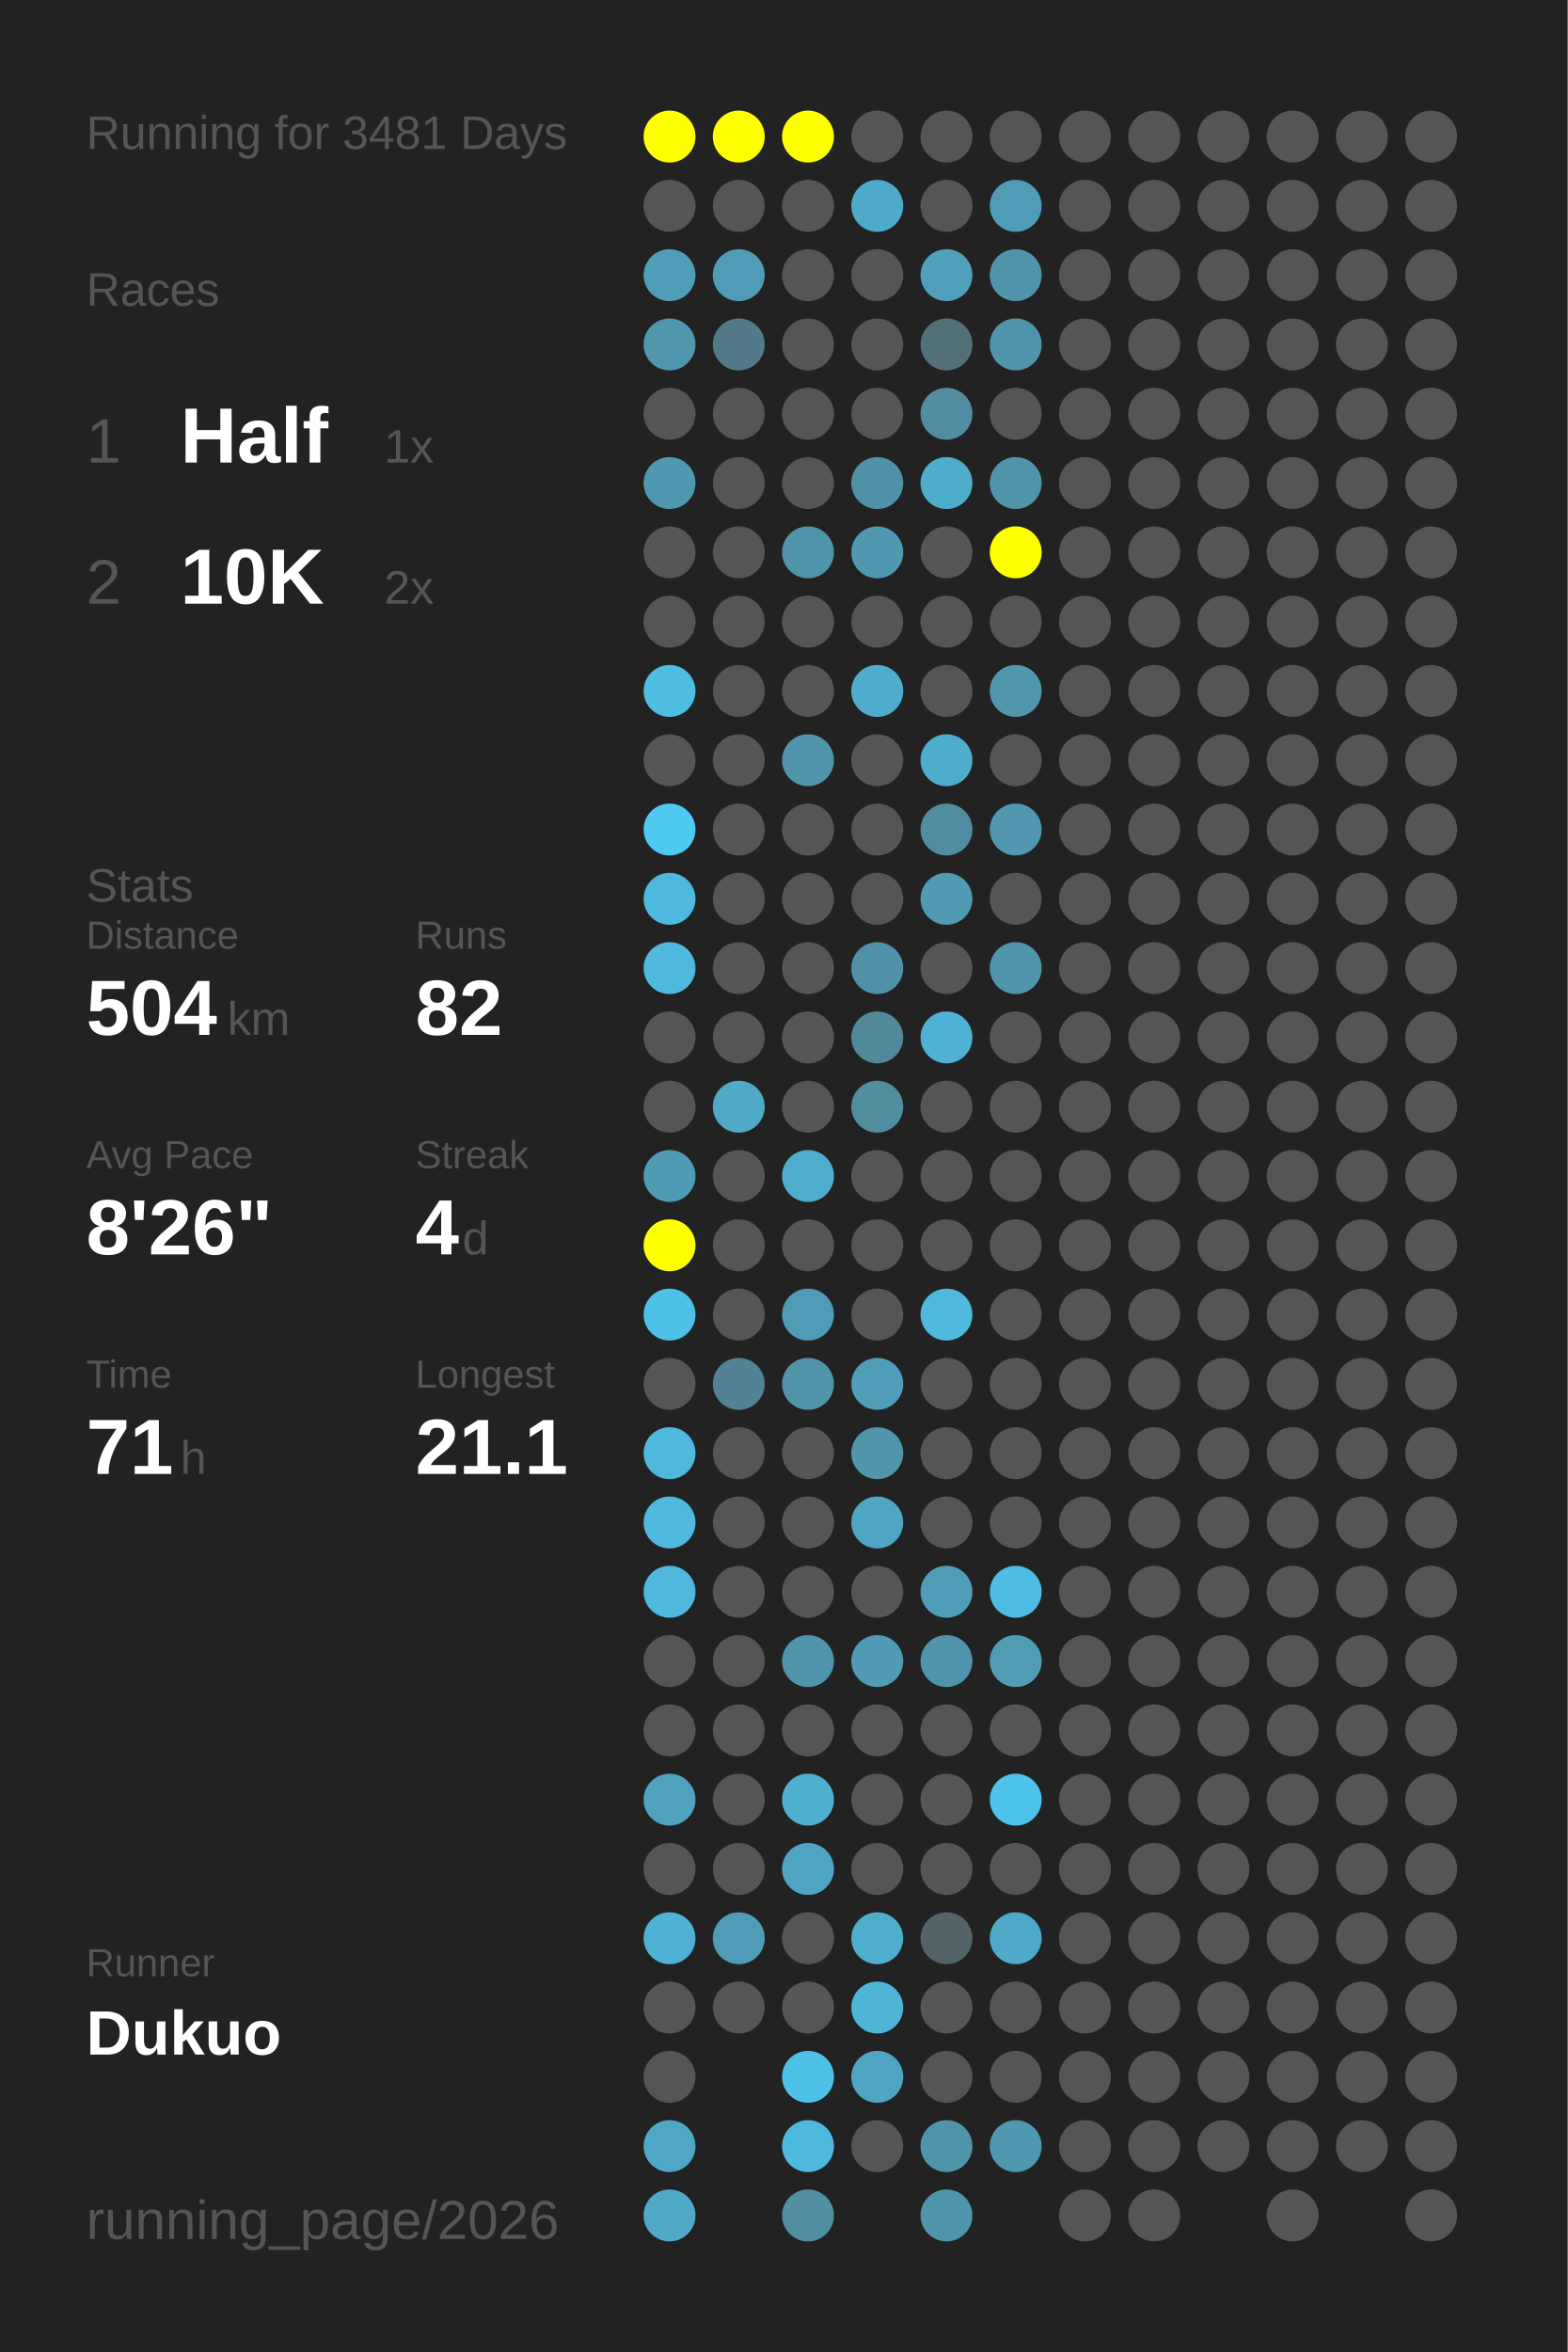
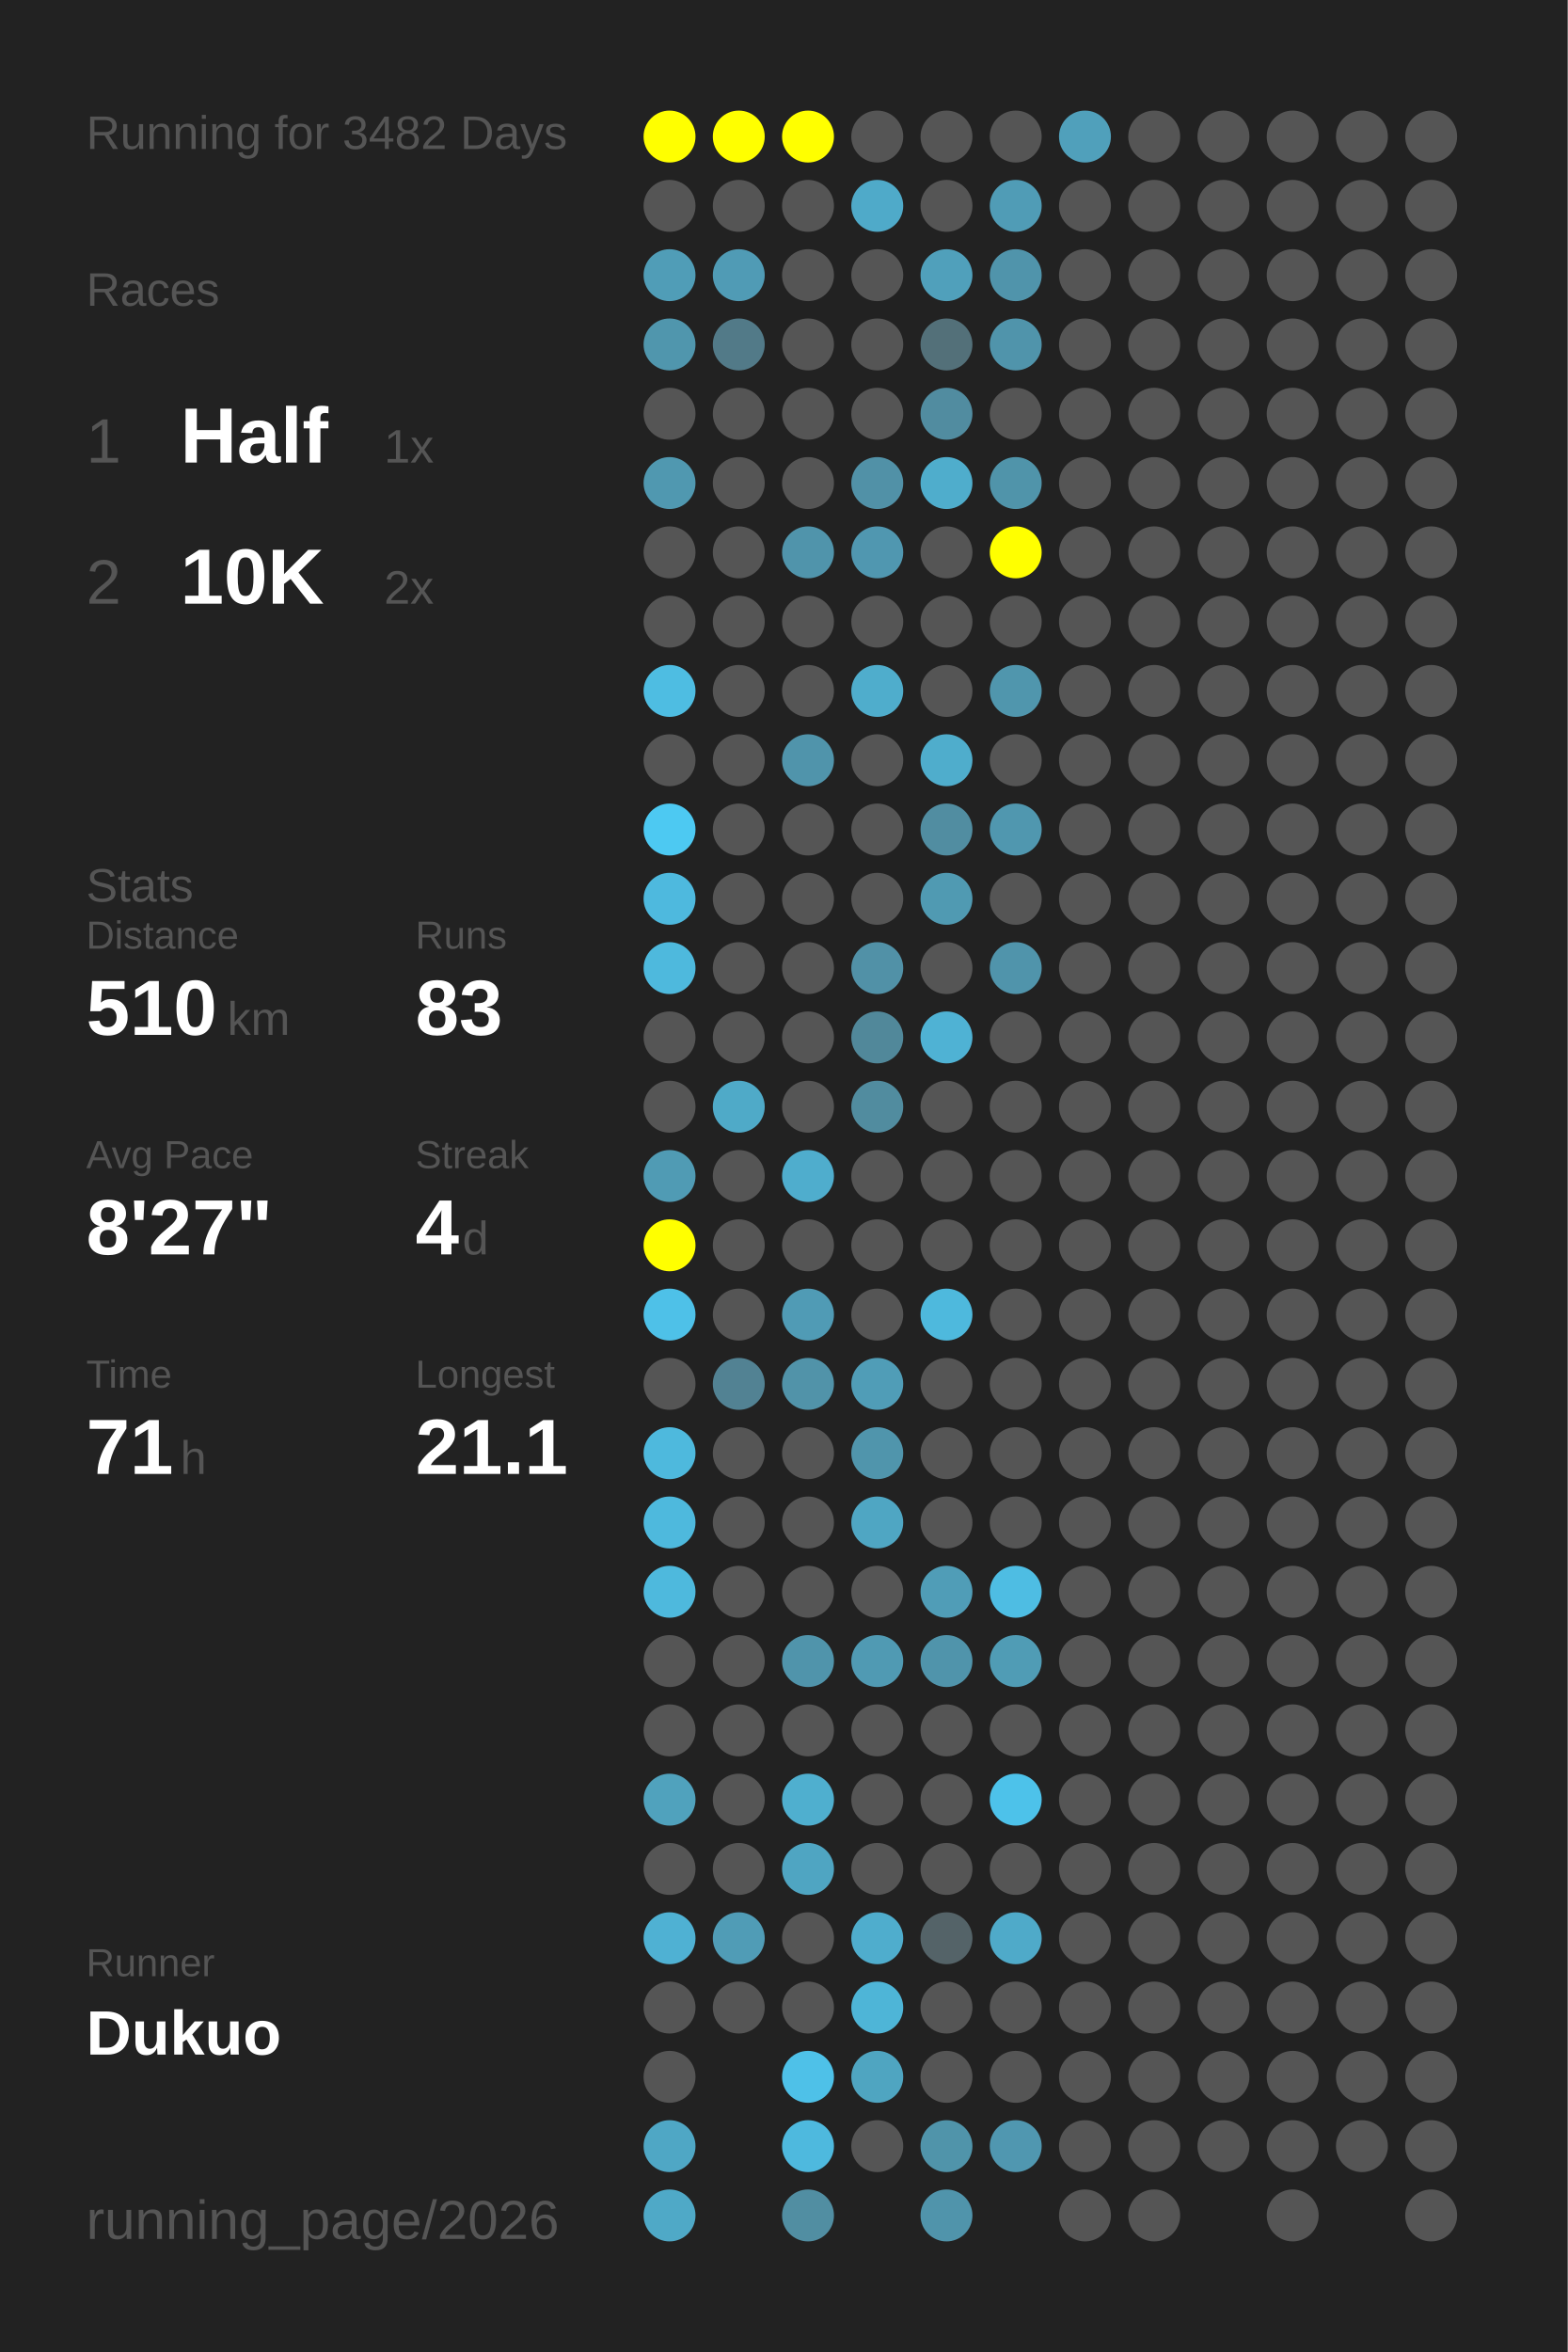
<svg xmlns="http://www.w3.org/2000/svg" baseProfile="full" height="300mm" version="1.1" viewBox="0,0,200,300" width="200mm">
  <defs />
  <rect fill="#222222" height="300" width="200" x="0" y="0" />
-   <text fill="#555555" style="font-size:6px; font-family:Arial;" x="11" y="19">Running for 3481 Days</text>
+   <text fill="#555555" style="font-size:6px; font-family:Arial;" x="11" y="19">Running for 3482 Days</text>
  <text fill="#555555" style="font-size:6px; font-family:Arial;" x="11" y="39">Races</text>
  <text fill="#555555" style="font-size:8px; font-family:Arial;" x="11" y="59">1</text>
  <text fill="#FFFFFF" style="font-size:10px; font-family:Arial; font-weight:bold;" x="23" y="59">Half</text>
  <text fill="#555555" style="font-size:6px; font-family:Arial;" x="49" y="59">1x</text>
  <text fill="#555555" style="font-size:8px; font-family:Arial;" x="11" y="77">2</text>
  <text fill="#FFFFFF" style="font-size:10px; font-family:Arial; font-weight:bold;" x="23" y="77">10K</text>
  <text fill="#555555" style="font-size:6px; font-family:Arial;" x="49" y="77">2x</text>
  <text fill="#555555" style="font-size:6px; font-family:Arial;" x="11" y="115">Stats</text>
  <text fill="#555555" style="font-size:5px; font-family:Arial;" x="11" y="121">Distance</text>
-   <text fill="#FFFFFF" style="font-size:10px; font-family:Arial; font-weight:bold;" x="11" y="132">504</text>
+   <text fill="#FFFFFF" style="font-size:10px; font-family:Arial; font-weight:bold;" x="11" y="132">510</text>
  <text fill="#555555" style="font-size:6px; font-family:Arial;" x="29" y="132">km</text>
  <text fill="#555555" style="font-size:5px; font-family:Arial;" x="53" y="121">Runs</text>
-   <text fill="#FFFFFF" style="font-size:10px; font-family:Arial; font-weight:bold;" x="53" y="132">82</text>
+   <text fill="#FFFFFF" style="font-size:10px; font-family:Arial; font-weight:bold;" x="53" y="132">83</text>
  <text fill="#555555" style="font-size:5px; font-family:Arial;" x="11" y="149">Avg Pace</text>
-   <text fill="#FFFFFF" style="font-size:10px; font-family:Arial; font-weight:bold;" x="11" y="160">8'26"</text>
+   <text fill="#FFFFFF" style="font-size:10px; font-family:Arial; font-weight:bold;" x="11" y="160">8'27"</text>
  <text fill="#555555" style="font-size:5px; font-family:Arial;" x="53" y="149">Streak</text>
  <text fill="#FFFFFF" style="font-size:10px; font-family:Arial; font-weight:bold;" x="53" y="160">4</text>
  <text fill="#555555" style="font-size:6px; font-family:Arial;" x="59" y="160">d</text>
  <text fill="#555555" style="font-size:5px; font-family:Arial;" x="11" y="177">Time</text>
  <text fill="#FFFFFF" style="font-size:10px; font-family:Arial; font-weight:bold;" x="11" y="188">71</text>
  <text fill="#555555" style="font-size:6px; font-family:Arial;" x="23" y="188">h</text>
  <text fill="#555555" style="font-size:5px; font-family:Arial;" x="53" y="177">Longest</text>
  <text fill="#FFFFFF" style="font-size:10px; font-family:Arial; font-weight:bold;" x="53" y="188">21.1</text>
  <text fill="#555555" style="font-size:5px; font-family:Arial;" x="11" y="252.065">Runner</text>
  <text fill="#FFFFFF" style="font-size:8px; font-family:Arial; font-weight:bold;" x="11" y="262.065">Dukuo</text>
  <text fill="#555555" style="font-size:7px; font-family:Arial;" x="11" y="285.581">running_page/2026</text>
  <circle cx="85.417" cy="17.419" fill="#FFFF00" r="3.312" />
  <circle cx="85.417" cy="26.258" fill="#555555" r="3.312" />
  <circle cx="85.417" cy="35.097" fill="#509db7" r="3.312" />
  <circle cx="85.417" cy="43.935" fill="#5096ad" r="3.312" />
  <circle cx="85.417" cy="52.774" fill="#555555" r="3.312" />
  <circle cx="85.417" cy="61.613" fill="#5098b0" r="3.312" />
  <circle cx="85.417" cy="70.452" fill="#555555" r="3.312" />
  <circle cx="85.417" cy="79.29" fill="#555555" r="3.312" />
  <circle cx="85.417" cy="88.129" fill="#4ebde2" r="3.312" />
  <circle cx="85.417" cy="96.968" fill="#555555" r="3.312" />
  <circle cx="85.417" cy="105.806" fill="#4dc9f2" r="3.312" />
  <circle cx="85.417" cy="114.645" fill="#4eb9de" r="3.312" />
  <circle cx="85.417" cy="123.484" fill="#4eb9dd" r="3.312" />
  <circle cx="85.417" cy="132.323" fill="#555555" r="3.312" />
  <circle cx="85.417" cy="141.161" fill="#555555" r="3.312" />
  <circle cx="85.417" cy="150" fill="#509bb4" r="3.312" />
  <circle cx="85.417" cy="158.839" fill="#FFFF00" r="3.312" />
  <circle cx="85.417" cy="167.677" fill="#4ec1e8" r="3.312" />
  <circle cx="85.417" cy="176.516" fill="#555555" r="3.312" />
  <circle cx="85.417" cy="185.355" fill="#4eb9dd" r="3.312" />
  <circle cx="85.417" cy="194.194" fill="#4eb9dd" r="3.312" />
  <circle cx="85.417" cy="203.032" fill="#4eb9dd" r="3.312" />
  <circle cx="85.417" cy="211.871" fill="#555555" r="3.312" />
  <circle cx="85.417" cy="220.71" fill="#555555" r="3.312" />
  <circle cx="85.417" cy="229.548" fill="#50a2bd" r="3.312" />
  <circle cx="85.417" cy="238.387" fill="#555555" r="3.312" />
  <circle cx="85.417" cy="247.226" fill="#4fb1d3" r="3.312" />
  <circle cx="85.417" cy="256.065" fill="#555555" r="3.312" />
  <circle cx="85.417" cy="264.903" fill="#555555" r="3.312" />
  <circle cx="85.417" cy="273.742" fill="#4fa7c5" r="3.312" />
  <circle cx="85.417" cy="282.581" fill="#4fa9c7" r="3.312" />
  <circle cx="94.25" cy="17.419" fill="#FFFF00" r="3.312" />
  <circle cx="94.25" cy="26.258" fill="#555555" r="3.312" />
  <circle cx="94.25" cy="35.097" fill="#509bb5" r="3.312" />
  <circle cx="94.25" cy="43.935" fill="#527a88" r="3.312" />
  <circle cx="94.25" cy="52.774" fill="#555555" r="3.312" />
  <circle cx="94.25" cy="61.613" fill="#555555" r="3.312" />
  <circle cx="94.25" cy="70.452" fill="#555555" r="3.312" />
  <circle cx="94.25" cy="79.29" fill="#555555" r="3.312" />
  <circle cx="94.25" cy="88.129" fill="#555555" r="3.312" />
  <circle cx="94.25" cy="96.968" fill="#555555" r="3.312" />
  <circle cx="94.25" cy="105.806" fill="#555555" r="3.312" />
  <circle cx="94.25" cy="114.645" fill="#555555" r="3.312" />
  <circle cx="94.25" cy="123.484" fill="#555555" r="3.312" />
  <circle cx="94.25" cy="132.323" fill="#555555" r="3.312" />
  <circle cx="94.25" cy="141.161" fill="#4faac8" r="3.312" />
  <circle cx="94.25" cy="150" fill="#555555" r="3.312" />
  <circle cx="94.25" cy="158.839" fill="#555555" r="3.312" />
  <circle cx="94.25" cy="167.677" fill="#555555" r="3.312" />
  <circle cx="94.25" cy="176.516" fill="#528293" r="3.312" />
  <circle cx="94.25" cy="185.355" fill="#555555" r="3.312" />
  <circle cx="94.25" cy="194.194" fill="#555555" r="3.312" />
  <circle cx="94.25" cy="203.032" fill="#555555" r="3.312" />
  <circle cx="94.25" cy="211.871" fill="#555555" r="3.312" />
  <circle cx="94.25" cy="220.71" fill="#555555" r="3.312" />
  <circle cx="94.25" cy="229.548" fill="#555555" r="3.312" />
  <circle cx="94.25" cy="238.387" fill="#555555" r="3.312" />
  <circle cx="94.25" cy="247.226" fill="#509cb6" r="3.312" />
  <circle cx="94.25" cy="256.065" fill="#555555" r="3.312" />
  <circle cx="103.083" cy="17.419" fill="#FFFF00" r="3.312" />
  <circle cx="103.083" cy="26.258" fill="#555555" r="3.312" />
  <circle cx="103.083" cy="35.097" fill="#555555" r="3.312" />
  <circle cx="103.083" cy="43.935" fill="#555555" r="3.312" />
  <circle cx="103.083" cy="52.774" fill="#555555" r="3.312" />
  <circle cx="103.083" cy="61.613" fill="#555555" r="3.312" />
  <circle cx="103.083" cy="70.452" fill="#5094ab" r="3.312" />
  <circle cx="103.083" cy="79.29" fill="#555555" r="3.312" />
  <circle cx="103.083" cy="88.129" fill="#555555" r="3.312" />
  <circle cx="103.083" cy="96.968" fill="#5094ab" r="3.312" />
  <circle cx="103.083" cy="105.806" fill="#555555" r="3.312" />
  <circle cx="103.083" cy="114.645" fill="#555555" r="3.312" />
  <circle cx="103.083" cy="123.484" fill="#555555" r="3.312" />
  <circle cx="103.083" cy="132.323" fill="#555555" r="3.312" />
  <circle cx="103.083" cy="141.161" fill="#555555" r="3.312" />
  <circle cx="103.083" cy="150" fill="#4fadcd" r="3.312" />
  <circle cx="103.083" cy="158.839" fill="#555555" r="3.312" />
  <circle cx="103.083" cy="167.677" fill="#509bb5" r="3.312" />
  <circle cx="103.083" cy="176.516" fill="#5193a9" r="3.312" />
  <circle cx="103.083" cy="185.355" fill="#555555" r="3.312" />
  <circle cx="103.083" cy="194.194" fill="#555555" r="3.312" />
  <circle cx="103.083" cy="203.032" fill="#555555" r="3.312" />
  <circle cx="103.083" cy="211.871" fill="#5094ab" r="3.312" />
  <circle cx="103.083" cy="220.71" fill="#555555" r="3.312" />
  <circle cx="103.083" cy="229.548" fill="#4fafcf" r="3.312" />
  <circle cx="103.083" cy="238.387" fill="#4fa5c2" r="3.312" />
  <circle cx="103.083" cy="247.226" fill="#555555" r="3.312" />
  <circle cx="103.083" cy="256.065" fill="#555555" r="3.312" />
  <circle cx="103.083" cy="264.903" fill="#4ec1e8" r="3.312" />
  <circle cx="103.083" cy="273.742" fill="#4eb9de" r="3.312" />
  <circle cx="103.083" cy="282.581" fill="#518ea2" r="3.312" />
  <circle cx="111.917" cy="17.419" fill="#555555" r="3.312" />
  <circle cx="111.917" cy="26.258" fill="#4faac9" r="3.312" />
  <circle cx="111.917" cy="35.097" fill="#555555" r="3.312" />
  <circle cx="111.917" cy="43.935" fill="#555555" r="3.312" />
  <circle cx="111.917" cy="52.774" fill="#555555" r="3.312" />
  <circle cx="111.917" cy="61.613" fill="#5191a7" r="3.312" />
  <circle cx="111.917" cy="70.452" fill="#5097b0" r="3.312" />
  <circle cx="111.917" cy="79.29" fill="#555555" r="3.312" />
  <circle cx="111.917" cy="88.129" fill="#4fadcc" r="3.312" />
  <circle cx="111.917" cy="96.968" fill="#555555" r="3.312" />
  <circle cx="111.917" cy="105.806" fill="#555555" r="3.312" />
  <circle cx="111.917" cy="114.645" fill="#555555" r="3.312" />
  <circle cx="111.917" cy="123.484" fill="#5191a7" r="3.312" />
  <circle cx="111.917" cy="132.323" fill="#51889a" r="3.312" />
  <circle cx="111.917" cy="141.161" fill="#518c9f" r="3.312" />
  <circle cx="111.917" cy="150" fill="#555555" r="3.312" />
  <circle cx="111.917" cy="158.839" fill="#555555" r="3.312" />
  <circle cx="111.917" cy="167.677" fill="#555555" r="3.312" />
  <circle cx="111.917" cy="176.516" fill="#509db7" r="3.312" />
  <circle cx="111.917" cy="185.355" fill="#5095ac" r="3.312" />
  <circle cx="111.917" cy="194.194" fill="#4fa6c3" r="3.312" />
  <circle cx="111.917" cy="203.032" fill="#555555" r="3.312" />
  <circle cx="111.917" cy="211.871" fill="#509ab3" r="3.312" />
  <circle cx="111.917" cy="220.71" fill="#555555" r="3.312" />
  <circle cx="111.917" cy="229.548" fill="#555555" r="3.312" />
  <circle cx="111.917" cy="238.387" fill="#555555" r="3.312" />
  <circle cx="111.917" cy="247.226" fill="#4fadcd" r="3.312" />
  <circle cx="111.917" cy="256.065" fill="#4eb5d7" r="3.312" />
  <circle cx="111.917" cy="264.903" fill="#4fa5c1" r="3.312" />
  <circle cx="111.917" cy="273.742" fill="#555555" r="3.312" />
  <circle cx="120.75" cy="17.419" fill="#555555" r="3.312" />
  <circle cx="120.75" cy="26.258" fill="#555555" r="3.312" />
  <circle cx="120.75" cy="35.097" fill="#50a0bb" r="3.312" />
  <circle cx="120.75" cy="43.935" fill="#537079" r="3.312" />
  <circle cx="120.75" cy="52.774" fill="#518ca0" r="3.312" />
  <circle cx="120.75" cy="61.613" fill="#4fadcc" r="3.312" />
  <circle cx="120.75" cy="70.452" fill="#555555" r="3.312" />
  <circle cx="120.75" cy="79.29" fill="#555555" r="3.312" />
  <circle cx="120.75" cy="88.129" fill="#555555" r="3.312" />
  <circle cx="120.75" cy="96.968" fill="#4fadcc" r="3.312" />
  <circle cx="120.75" cy="105.806" fill="#518da1" r="3.312" />
  <circle cx="120.75" cy="114.645" fill="#509ab2" r="3.312" />
  <circle cx="120.75" cy="123.484" fill="#555555" r="3.312" />
  <circle cx="120.75" cy="132.323" fill="#4fb2d4" r="3.312" />
  <circle cx="120.75" cy="141.161" fill="#555555" r="3.312" />
  <circle cx="120.75" cy="150" fill="#555555" r="3.312" />
  <circle cx="120.75" cy="158.839" fill="#555555" r="3.312" />
  <circle cx="120.75" cy="167.677" fill="#4eb9dd" r="3.312" />
  <circle cx="120.75" cy="176.516" fill="#555555" r="3.312" />
  <circle cx="120.75" cy="185.355" fill="#555555" r="3.312" />
  <circle cx="120.75" cy="194.194" fill="#555555" r="3.312" />
  <circle cx="120.75" cy="203.032" fill="#509db7" r="3.312" />
  <circle cx="120.75" cy="211.871" fill="#5094ab" r="3.312" />
  <circle cx="120.75" cy="220.71" fill="#555555" r="3.312" />
  <circle cx="120.75" cy="229.548" fill="#555555" r="3.312" />
  <circle cx="120.75" cy="238.387" fill="#555555" r="3.312" />
  <circle cx="120.75" cy="247.226" fill="#546368" r="3.312" />
  <circle cx="120.75" cy="256.065" fill="#555555" r="3.312" />
  <circle cx="120.75" cy="264.903" fill="#555555" r="3.312" />
  <circle cx="120.75" cy="273.742" fill="#5094aa" r="3.312" />
  <circle cx="120.75" cy="282.581" fill="#5094ab" r="3.312" />
  <circle cx="129.583" cy="17.419" fill="#555555" r="3.312" />
  <circle cx="129.583" cy="26.258" fill="#509cb6" r="3.312" />
  <circle cx="129.583" cy="35.097" fill="#5094ab" r="3.312" />
  <circle cx="129.583" cy="43.935" fill="#5094ab" r="3.312" />
  <circle cx="129.583" cy="52.774" fill="#555555" r="3.312" />
  <circle cx="129.583" cy="61.613" fill="#5094aa" r="3.312" />
  <circle cx="129.583" cy="70.452" fill="#FFFF00" r="3.312" />
  <circle cx="129.583" cy="79.29" fill="#555555" r="3.312" />
  <circle cx="129.583" cy="88.129" fill="#5096ad" r="3.312" />
  <circle cx="129.583" cy="96.968" fill="#555555" r="3.312" />
  <circle cx="129.583" cy="105.806" fill="#5097af" r="3.312" />
  <circle cx="129.583" cy="114.645" fill="#555555" r="3.312" />
  <circle cx="129.583" cy="123.484" fill="#5094ab" r="3.312" />
  <circle cx="129.583" cy="132.323" fill="#555555" r="3.312" />
  <circle cx="129.583" cy="141.161" fill="#555555" r="3.312" />
  <circle cx="129.583" cy="150" fill="#555555" r="3.312" />
  <circle cx="129.583" cy="158.839" fill="#555555" r="3.312" />
  <circle cx="129.583" cy="167.677" fill="#555555" r="3.312" />
  <circle cx="129.583" cy="176.516" fill="#555555" r="3.312" />
  <circle cx="129.583" cy="185.355" fill="#555555" r="3.312" />
  <circle cx="129.583" cy="194.194" fill="#555555" r="3.312" />
  <circle cx="129.583" cy="203.032" fill="#4ebde3" r="3.312" />
  <circle cx="129.583" cy="211.871" fill="#509cb5" r="3.312" />
  <circle cx="129.583" cy="220.71" fill="#555555" r="3.312" />
  <circle cx="129.583" cy="229.548" fill="#4dc2ea" r="3.312" />
  <circle cx="129.583" cy="238.387" fill="#555555" r="3.312" />
  <circle cx="129.583" cy="247.226" fill="#4faac9" r="3.312" />
  <circle cx="129.583" cy="256.065" fill="#555555" r="3.312" />
  <circle cx="129.583" cy="264.903" fill="#555555" r="3.312" />
  <circle cx="129.583" cy="273.742" fill="#5097b0" r="3.312" />
-   <circle cx="138.417" cy="17.419" fill="#555555" r="3.312" />
+   <circle cx="138.417" cy="17.419" fill="#50a0bb" r="3.312" />
  <circle cx="138.417" cy="26.258" fill="#555555" r="3.312" />
  <circle cx="138.417" cy="35.097" fill="#555555" r="3.312" />
  <circle cx="138.417" cy="43.935" fill="#555555" r="3.312" />
  <circle cx="138.417" cy="52.774" fill="#555555" r="3.312" />
  <circle cx="138.417" cy="61.613" fill="#555555" r="3.312" />
  <circle cx="138.417" cy="70.452" fill="#555555" r="3.312" />
  <circle cx="138.417" cy="79.29" fill="#555555" r="3.312" />
  <circle cx="138.417" cy="88.129" fill="#555555" r="3.312" />
  <circle cx="138.417" cy="96.968" fill="#555555" r="3.312" />
  <circle cx="138.417" cy="105.806" fill="#555555" r="3.312" />
  <circle cx="138.417" cy="114.645" fill="#555555" r="3.312" />
  <circle cx="138.417" cy="123.484" fill="#555555" r="3.312" />
  <circle cx="138.417" cy="132.323" fill="#555555" r="3.312" />
  <circle cx="138.417" cy="141.161" fill="#555555" r="3.312" />
  <circle cx="138.417" cy="150" fill="#555555" r="3.312" />
  <circle cx="138.417" cy="158.839" fill="#555555" r="3.312" />
  <circle cx="138.417" cy="167.677" fill="#555555" r="3.312" />
  <circle cx="138.417" cy="176.516" fill="#555555" r="3.312" />
  <circle cx="138.417" cy="185.355" fill="#555555" r="3.312" />
  <circle cx="138.417" cy="194.194" fill="#555555" r="3.312" />
  <circle cx="138.417" cy="203.032" fill="#555555" r="3.312" />
  <circle cx="138.417" cy="211.871" fill="#555555" r="3.312" />
  <circle cx="138.417" cy="220.71" fill="#555555" r="3.312" />
  <circle cx="138.417" cy="229.548" fill="#555555" r="3.312" />
  <circle cx="138.417" cy="238.387" fill="#555555" r="3.312" />
  <circle cx="138.417" cy="247.226" fill="#555555" r="3.312" />
  <circle cx="138.417" cy="256.065" fill="#555555" r="3.312" />
  <circle cx="138.417" cy="264.903" fill="#555555" r="3.312" />
  <circle cx="138.417" cy="273.742" fill="#555555" r="3.312" />
  <circle cx="138.417" cy="282.581" fill="#555555" r="3.312" />
  <circle cx="147.25" cy="17.419" fill="#555555" r="3.312" />
  <circle cx="147.25" cy="26.258" fill="#555555" r="3.312" />
  <circle cx="147.25" cy="35.097" fill="#555555" r="3.312" />
  <circle cx="147.25" cy="43.935" fill="#555555" r="3.312" />
  <circle cx="147.25" cy="52.774" fill="#555555" r="3.312" />
  <circle cx="147.25" cy="61.613" fill="#555555" r="3.312" />
  <circle cx="147.25" cy="70.452" fill="#555555" r="3.312" />
  <circle cx="147.25" cy="79.29" fill="#555555" r="3.312" />
  <circle cx="147.25" cy="88.129" fill="#555555" r="3.312" />
  <circle cx="147.25" cy="96.968" fill="#555555" r="3.312" />
  <circle cx="147.25" cy="105.806" fill="#555555" r="3.312" />
  <circle cx="147.25" cy="114.645" fill="#555555" r="3.312" />
  <circle cx="147.25" cy="123.484" fill="#555555" r="3.312" />
  <circle cx="147.25" cy="132.323" fill="#555555" r="3.312" />
  <circle cx="147.25" cy="141.161" fill="#555555" r="3.312" />
  <circle cx="147.25" cy="150" fill="#555555" r="3.312" />
  <circle cx="147.25" cy="158.839" fill="#555555" r="3.312" />
  <circle cx="147.25" cy="167.677" fill="#555555" r="3.312" />
  <circle cx="147.25" cy="176.516" fill="#555555" r="3.312" />
  <circle cx="147.25" cy="185.355" fill="#555555" r="3.312" />
  <circle cx="147.25" cy="194.194" fill="#555555" r="3.312" />
  <circle cx="147.25" cy="203.032" fill="#555555" r="3.312" />
  <circle cx="147.25" cy="211.871" fill="#555555" r="3.312" />
  <circle cx="147.25" cy="220.71" fill="#555555" r="3.312" />
  <circle cx="147.25" cy="229.548" fill="#555555" r="3.312" />
  <circle cx="147.25" cy="238.387" fill="#555555" r="3.312" />
  <circle cx="147.25" cy="247.226" fill="#555555" r="3.312" />
  <circle cx="147.25" cy="256.065" fill="#555555" r="3.312" />
  <circle cx="147.25" cy="264.903" fill="#555555" r="3.312" />
  <circle cx="147.25" cy="273.742" fill="#555555" r="3.312" />
  <circle cx="147.25" cy="282.581" fill="#555555" r="3.312" />
  <circle cx="156.083" cy="17.419" fill="#555555" r="3.312" />
  <circle cx="156.083" cy="26.258" fill="#555555" r="3.312" />
  <circle cx="156.083" cy="35.097" fill="#555555" r="3.312" />
  <circle cx="156.083" cy="43.935" fill="#555555" r="3.312" />
  <circle cx="156.083" cy="52.774" fill="#555555" r="3.312" />
  <circle cx="156.083" cy="61.613" fill="#555555" r="3.312" />
  <circle cx="156.083" cy="70.452" fill="#555555" r="3.312" />
  <circle cx="156.083" cy="79.29" fill="#555555" r="3.312" />
  <circle cx="156.083" cy="88.129" fill="#555555" r="3.312" />
  <circle cx="156.083" cy="96.968" fill="#555555" r="3.312" />
  <circle cx="156.083" cy="105.806" fill="#555555" r="3.312" />
  <circle cx="156.083" cy="114.645" fill="#555555" r="3.312" />
  <circle cx="156.083" cy="123.484" fill="#555555" r="3.312" />
  <circle cx="156.083" cy="132.323" fill="#555555" r="3.312" />
  <circle cx="156.083" cy="141.161" fill="#555555" r="3.312" />
  <circle cx="156.083" cy="150" fill="#555555" r="3.312" />
  <circle cx="156.083" cy="158.839" fill="#555555" r="3.312" />
  <circle cx="156.083" cy="167.677" fill="#555555" r="3.312" />
  <circle cx="156.083" cy="176.516" fill="#555555" r="3.312" />
  <circle cx="156.083" cy="185.355" fill="#555555" r="3.312" />
  <circle cx="156.083" cy="194.194" fill="#555555" r="3.312" />
  <circle cx="156.083" cy="203.032" fill="#555555" r="3.312" />
  <circle cx="156.083" cy="211.871" fill="#555555" r="3.312" />
  <circle cx="156.083" cy="220.71" fill="#555555" r="3.312" />
  <circle cx="156.083" cy="229.548" fill="#555555" r="3.312" />
  <circle cx="156.083" cy="238.387" fill="#555555" r="3.312" />
  <circle cx="156.083" cy="247.226" fill="#555555" r="3.312" />
  <circle cx="156.083" cy="256.065" fill="#555555" r="3.312" />
  <circle cx="156.083" cy="264.903" fill="#555555" r="3.312" />
  <circle cx="156.083" cy="273.742" fill="#555555" r="3.312" />
  <circle cx="164.917" cy="17.419" fill="#555555" r="3.312" />
  <circle cx="164.917" cy="26.258" fill="#555555" r="3.312" />
  <circle cx="164.917" cy="35.097" fill="#555555" r="3.312" />
  <circle cx="164.917" cy="43.935" fill="#555555" r="3.312" />
  <circle cx="164.917" cy="52.774" fill="#555555" r="3.312" />
  <circle cx="164.917" cy="61.613" fill="#555555" r="3.312" />
  <circle cx="164.917" cy="70.452" fill="#555555" r="3.312" />
  <circle cx="164.917" cy="79.29" fill="#555555" r="3.312" />
  <circle cx="164.917" cy="88.129" fill="#555555" r="3.312" />
  <circle cx="164.917" cy="96.968" fill="#555555" r="3.312" />
  <circle cx="164.917" cy="105.806" fill="#555555" r="3.312" />
  <circle cx="164.917" cy="114.645" fill="#555555" r="3.312" />
  <circle cx="164.917" cy="123.484" fill="#555555" r="3.312" />
  <circle cx="164.917" cy="132.323" fill="#555555" r="3.312" />
  <circle cx="164.917" cy="141.161" fill="#555555" r="3.312" />
  <circle cx="164.917" cy="150" fill="#555555" r="3.312" />
  <circle cx="164.917" cy="158.839" fill="#555555" r="3.312" />
  <circle cx="164.917" cy="167.677" fill="#555555" r="3.312" />
  <circle cx="164.917" cy="176.516" fill="#555555" r="3.312" />
  <circle cx="164.917" cy="185.355" fill="#555555" r="3.312" />
  <circle cx="164.917" cy="194.194" fill="#555555" r="3.312" />
  <circle cx="164.917" cy="203.032" fill="#555555" r="3.312" />
  <circle cx="164.917" cy="211.871" fill="#555555" r="3.312" />
  <circle cx="164.917" cy="220.71" fill="#555555" r="3.312" />
  <circle cx="164.917" cy="229.548" fill="#555555" r="3.312" />
  <circle cx="164.917" cy="238.387" fill="#555555" r="3.312" />
  <circle cx="164.917" cy="247.226" fill="#555555" r="3.312" />
  <circle cx="164.917" cy="256.065" fill="#555555" r="3.312" />
  <circle cx="164.917" cy="264.903" fill="#555555" r="3.312" />
  <circle cx="164.917" cy="273.742" fill="#555555" r="3.312" />
  <circle cx="164.917" cy="282.581" fill="#555555" r="3.312" />
  <circle cx="173.75" cy="17.419" fill="#555555" r="3.312" />
  <circle cx="173.75" cy="26.258" fill="#555555" r="3.312" />
  <circle cx="173.75" cy="35.097" fill="#555555" r="3.312" />
  <circle cx="173.75" cy="43.935" fill="#555555" r="3.312" />
  <circle cx="173.75" cy="52.774" fill="#555555" r="3.312" />
  <circle cx="173.75" cy="61.613" fill="#555555" r="3.312" />
  <circle cx="173.75" cy="70.452" fill="#555555" r="3.312" />
  <circle cx="173.75" cy="79.29" fill="#555555" r="3.312" />
  <circle cx="173.75" cy="88.129" fill="#555555" r="3.312" />
  <circle cx="173.75" cy="96.968" fill="#555555" r="3.312" />
  <circle cx="173.75" cy="105.806" fill="#555555" r="3.312" />
  <circle cx="173.75" cy="114.645" fill="#555555" r="3.312" />
  <circle cx="173.75" cy="123.484" fill="#555555" r="3.312" />
  <circle cx="173.75" cy="132.323" fill="#555555" r="3.312" />
  <circle cx="173.75" cy="141.161" fill="#555555" r="3.312" />
  <circle cx="173.75" cy="150" fill="#555555" r="3.312" />
  <circle cx="173.75" cy="158.839" fill="#555555" r="3.312" />
  <circle cx="173.75" cy="167.677" fill="#555555" r="3.312" />
  <circle cx="173.75" cy="176.516" fill="#555555" r="3.312" />
  <circle cx="173.75" cy="185.355" fill="#555555" r="3.312" />
  <circle cx="173.75" cy="194.194" fill="#555555" r="3.312" />
  <circle cx="173.75" cy="203.032" fill="#555555" r="3.312" />
  <circle cx="173.75" cy="211.871" fill="#555555" r="3.312" />
  <circle cx="173.75" cy="220.71" fill="#555555" r="3.312" />
  <circle cx="173.75" cy="229.548" fill="#555555" r="3.312" />
  <circle cx="173.75" cy="238.387" fill="#555555" r="3.312" />
  <circle cx="173.75" cy="247.226" fill="#555555" r="3.312" />
  <circle cx="173.75" cy="256.065" fill="#555555" r="3.312" />
  <circle cx="173.75" cy="264.903" fill="#555555" r="3.312" />
  <circle cx="173.75" cy="273.742" fill="#555555" r="3.312" />
  <circle cx="182.583" cy="17.419" fill="#555555" r="3.312" />
  <circle cx="182.583" cy="26.258" fill="#555555" r="3.312" />
  <circle cx="182.583" cy="35.097" fill="#555555" r="3.312" />
  <circle cx="182.583" cy="43.935" fill="#555555" r="3.312" />
  <circle cx="182.583" cy="52.774" fill="#555555" r="3.312" />
  <circle cx="182.583" cy="61.613" fill="#555555" r="3.312" />
  <circle cx="182.583" cy="70.452" fill="#555555" r="3.312" />
  <circle cx="182.583" cy="79.29" fill="#555555" r="3.312" />
  <circle cx="182.583" cy="88.129" fill="#555555" r="3.312" />
  <circle cx="182.583" cy="96.968" fill="#555555" r="3.312" />
  <circle cx="182.583" cy="105.806" fill="#555555" r="3.312" />
  <circle cx="182.583" cy="114.645" fill="#555555" r="3.312" />
  <circle cx="182.583" cy="123.484" fill="#555555" r="3.312" />
  <circle cx="182.583" cy="132.323" fill="#555555" r="3.312" />
  <circle cx="182.583" cy="141.161" fill="#555555" r="3.312" />
  <circle cx="182.583" cy="150" fill="#555555" r="3.312" />
  <circle cx="182.583" cy="158.839" fill="#555555" r="3.312" />
  <circle cx="182.583" cy="167.677" fill="#555555" r="3.312" />
  <circle cx="182.583" cy="176.516" fill="#555555" r="3.312" />
  <circle cx="182.583" cy="185.355" fill="#555555" r="3.312" />
  <circle cx="182.583" cy="194.194" fill="#555555" r="3.312" />
  <circle cx="182.583" cy="203.032" fill="#555555" r="3.312" />
  <circle cx="182.583" cy="211.871" fill="#555555" r="3.312" />
  <circle cx="182.583" cy="220.71" fill="#555555" r="3.312" />
  <circle cx="182.583" cy="229.548" fill="#555555" r="3.312" />
  <circle cx="182.583" cy="238.387" fill="#555555" r="3.312" />
  <circle cx="182.583" cy="247.226" fill="#555555" r="3.312" />
  <circle cx="182.583" cy="256.065" fill="#555555" r="3.312" />
  <circle cx="182.583" cy="264.903" fill="#555555" r="3.312" />
  <circle cx="182.583" cy="273.742" fill="#555555" r="3.312" />
  <circle cx="182.583" cy="282.581" fill="#555555" r="3.312" />
</svg>
